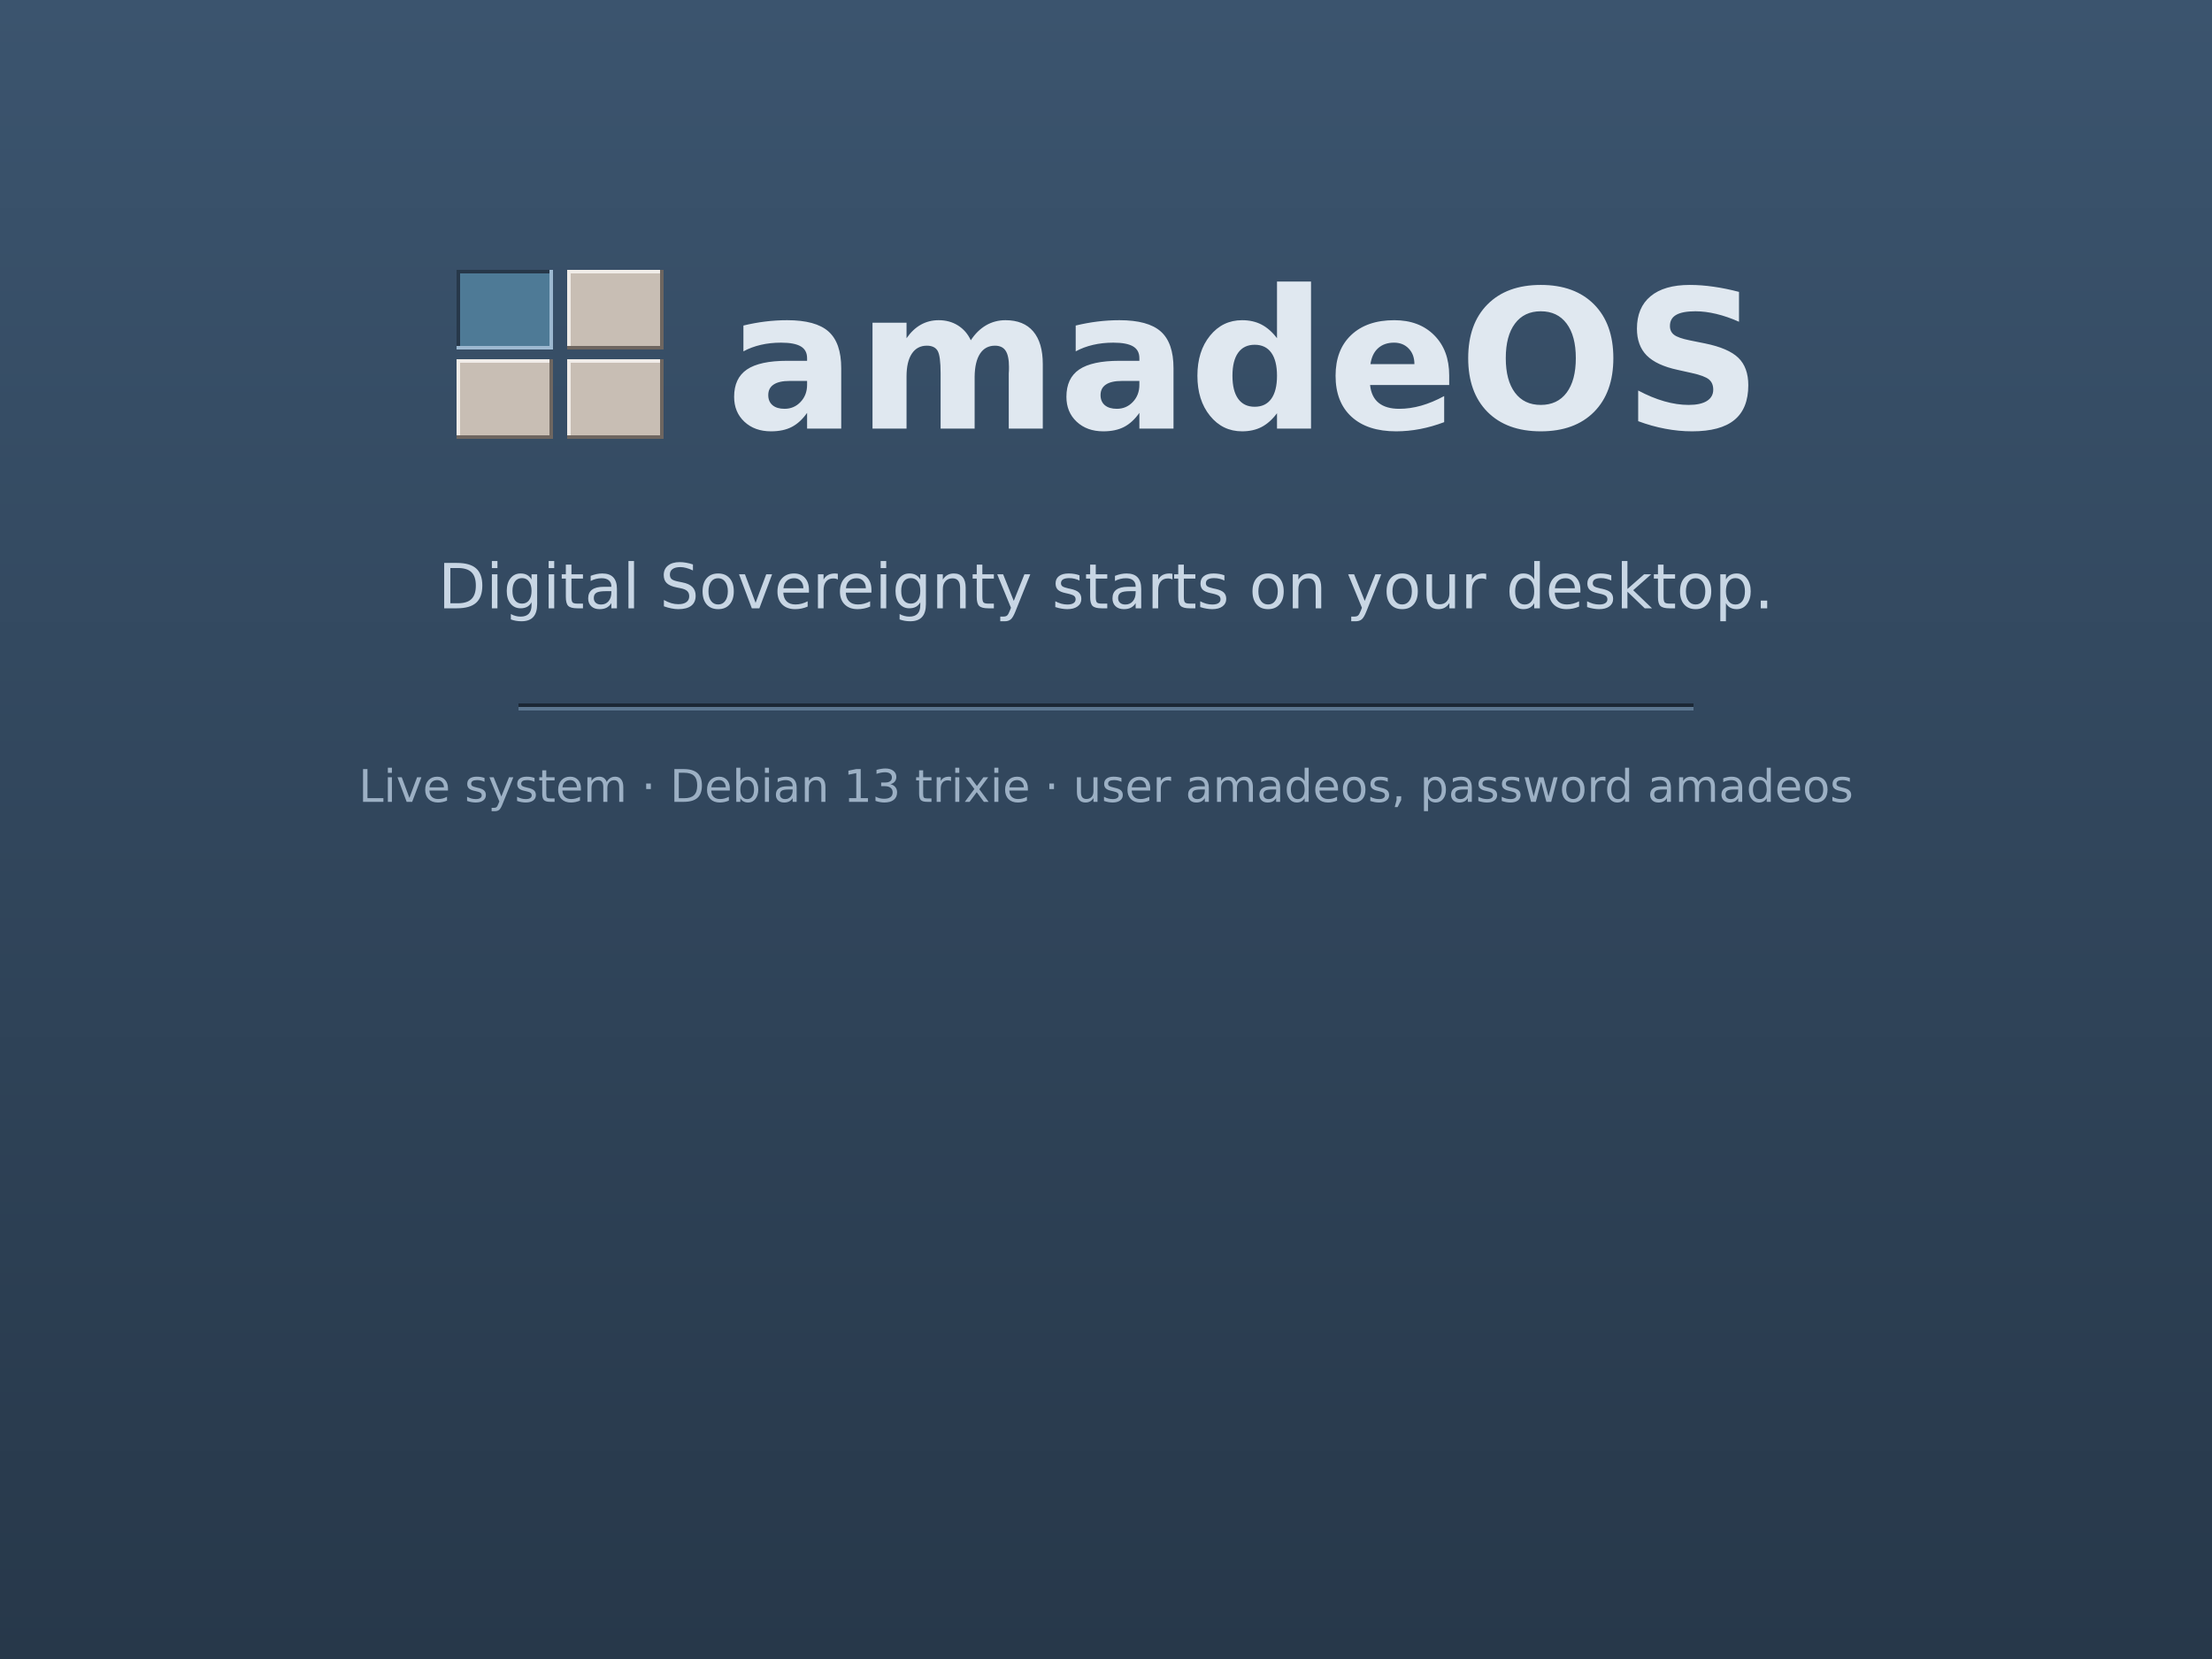
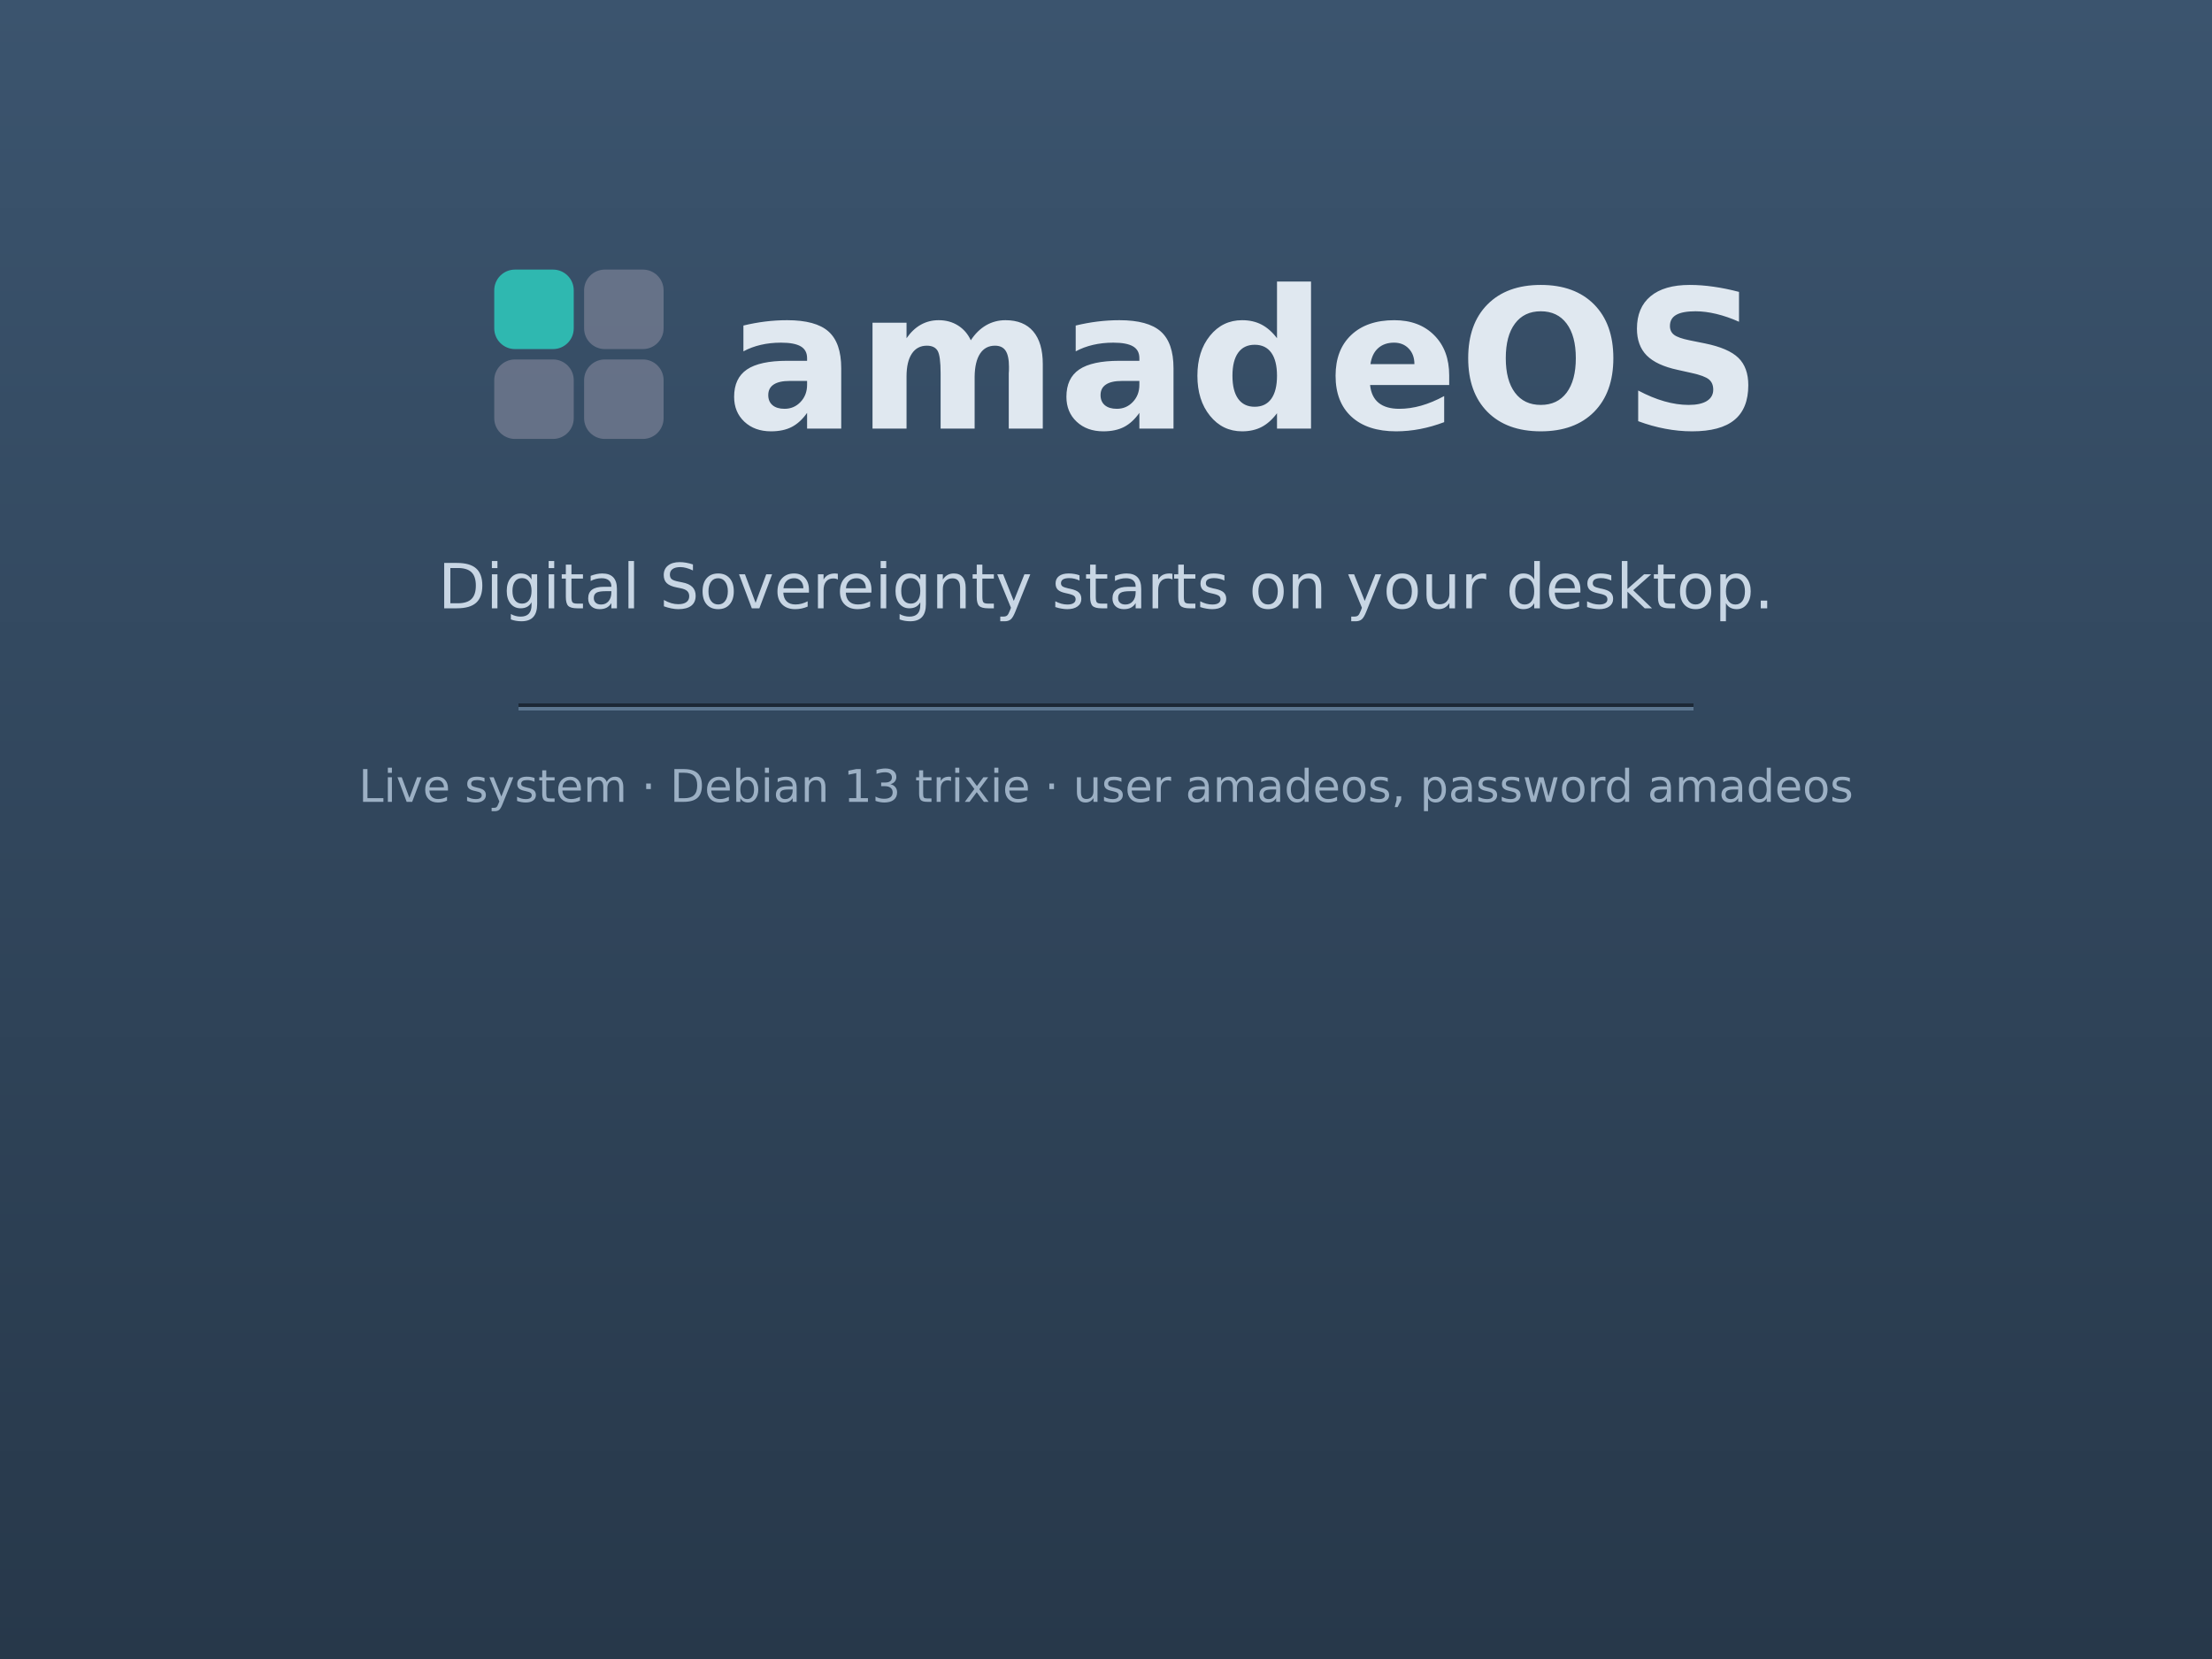
<svg xmlns="http://www.w3.org/2000/svg" width="640" height="480" viewBox="0 0 640 480">
  <defs>
    <linearGradient id="bg" x1="0" y1="0" x2="0" y2="1">
      <stop offset="0" stop-color="#3B546E" />
      <stop offset="1" stop-color="#27384A" />
    </linearGradient>
  </defs>
  <rect width="640" height="480" fill="url(#bg)" />
-   <g shape-rendering="crispEdges">
-     <rect x="132" y="78" width="28" height="22" fill="#4E7A96" />
-     <path d="M132 78h28v1h-27v21h-1z" fill="#27384A" />
-     <path d="M160 78v23h-28v-1h27v-22z" fill="#9CB8D0" />
-     <rect x="164" y="78" width="28" height="22" fill="#C8BEB4" />
-     <path d="M164 78h28v1h-27v21h-1z" fill="#F0ECE8" />
-     <path d="M192 78v23h-28v-1h27v-22z" fill="#6E6660" />
-     <rect x="132" y="104" width="28" height="22" fill="#C8BEB4" />
-     <path d="M132 104h28v1h-27v21h-1z" fill="#F0ECE8" />
-     <path d="M160 104v23h-28v-1h27v-22z" fill="#6E6660" />
-     <rect x="164" y="104" width="28" height="22" fill="#C8BEB4" />
-     <path d="M164 104h28v1h-27v21h-1z" fill="#F0ECE8" />
-     <path d="M192 104v23h-28v-1h27v-22z" fill="#6E6660" />
+   <g>
+     <rect x="143" y="78" width="23" height="23" rx="6" fill="#2FB8B0" />
+     <rect x="169" y="78" width="23" height="23" rx="6" fill="#8C8EA2" fill-opacity="0.55" />
+     <rect x="143" y="104" width="23" height="23" rx="6" fill="#8C8EA2" fill-opacity="0.55" />
+     <rect x="169" y="104" width="23" height="23" rx="6" fill="#8C8EA2" fill-opacity="0.55" />
  </g>
  <text x="210" y="124" font-family="DejaVu Sans" font-weight="bold" font-size="56" fill="#E0E8F0">amadeOS</text>
  <text x="320" y="176" text-anchor="middle" font-family="DejaVu Sans" font-size="18" fill="#C8D6E4">Digital Sovereignty starts on your desktop.</text>
  <path d="M150 204h340" stroke="#1C2836" stroke-width="1" shape-rendering="crispEdges" />
  <path d="M150 205h340" stroke="#5C7690" stroke-width="1" shape-rendering="crispEdges" />
  <text x="320" y="232" text-anchor="middle" font-family="DejaVu Sans" font-size="13" fill="#9CB0C4">Live system · Debian 13 trixie · user amadeos, password amadeos</text>
</svg>
